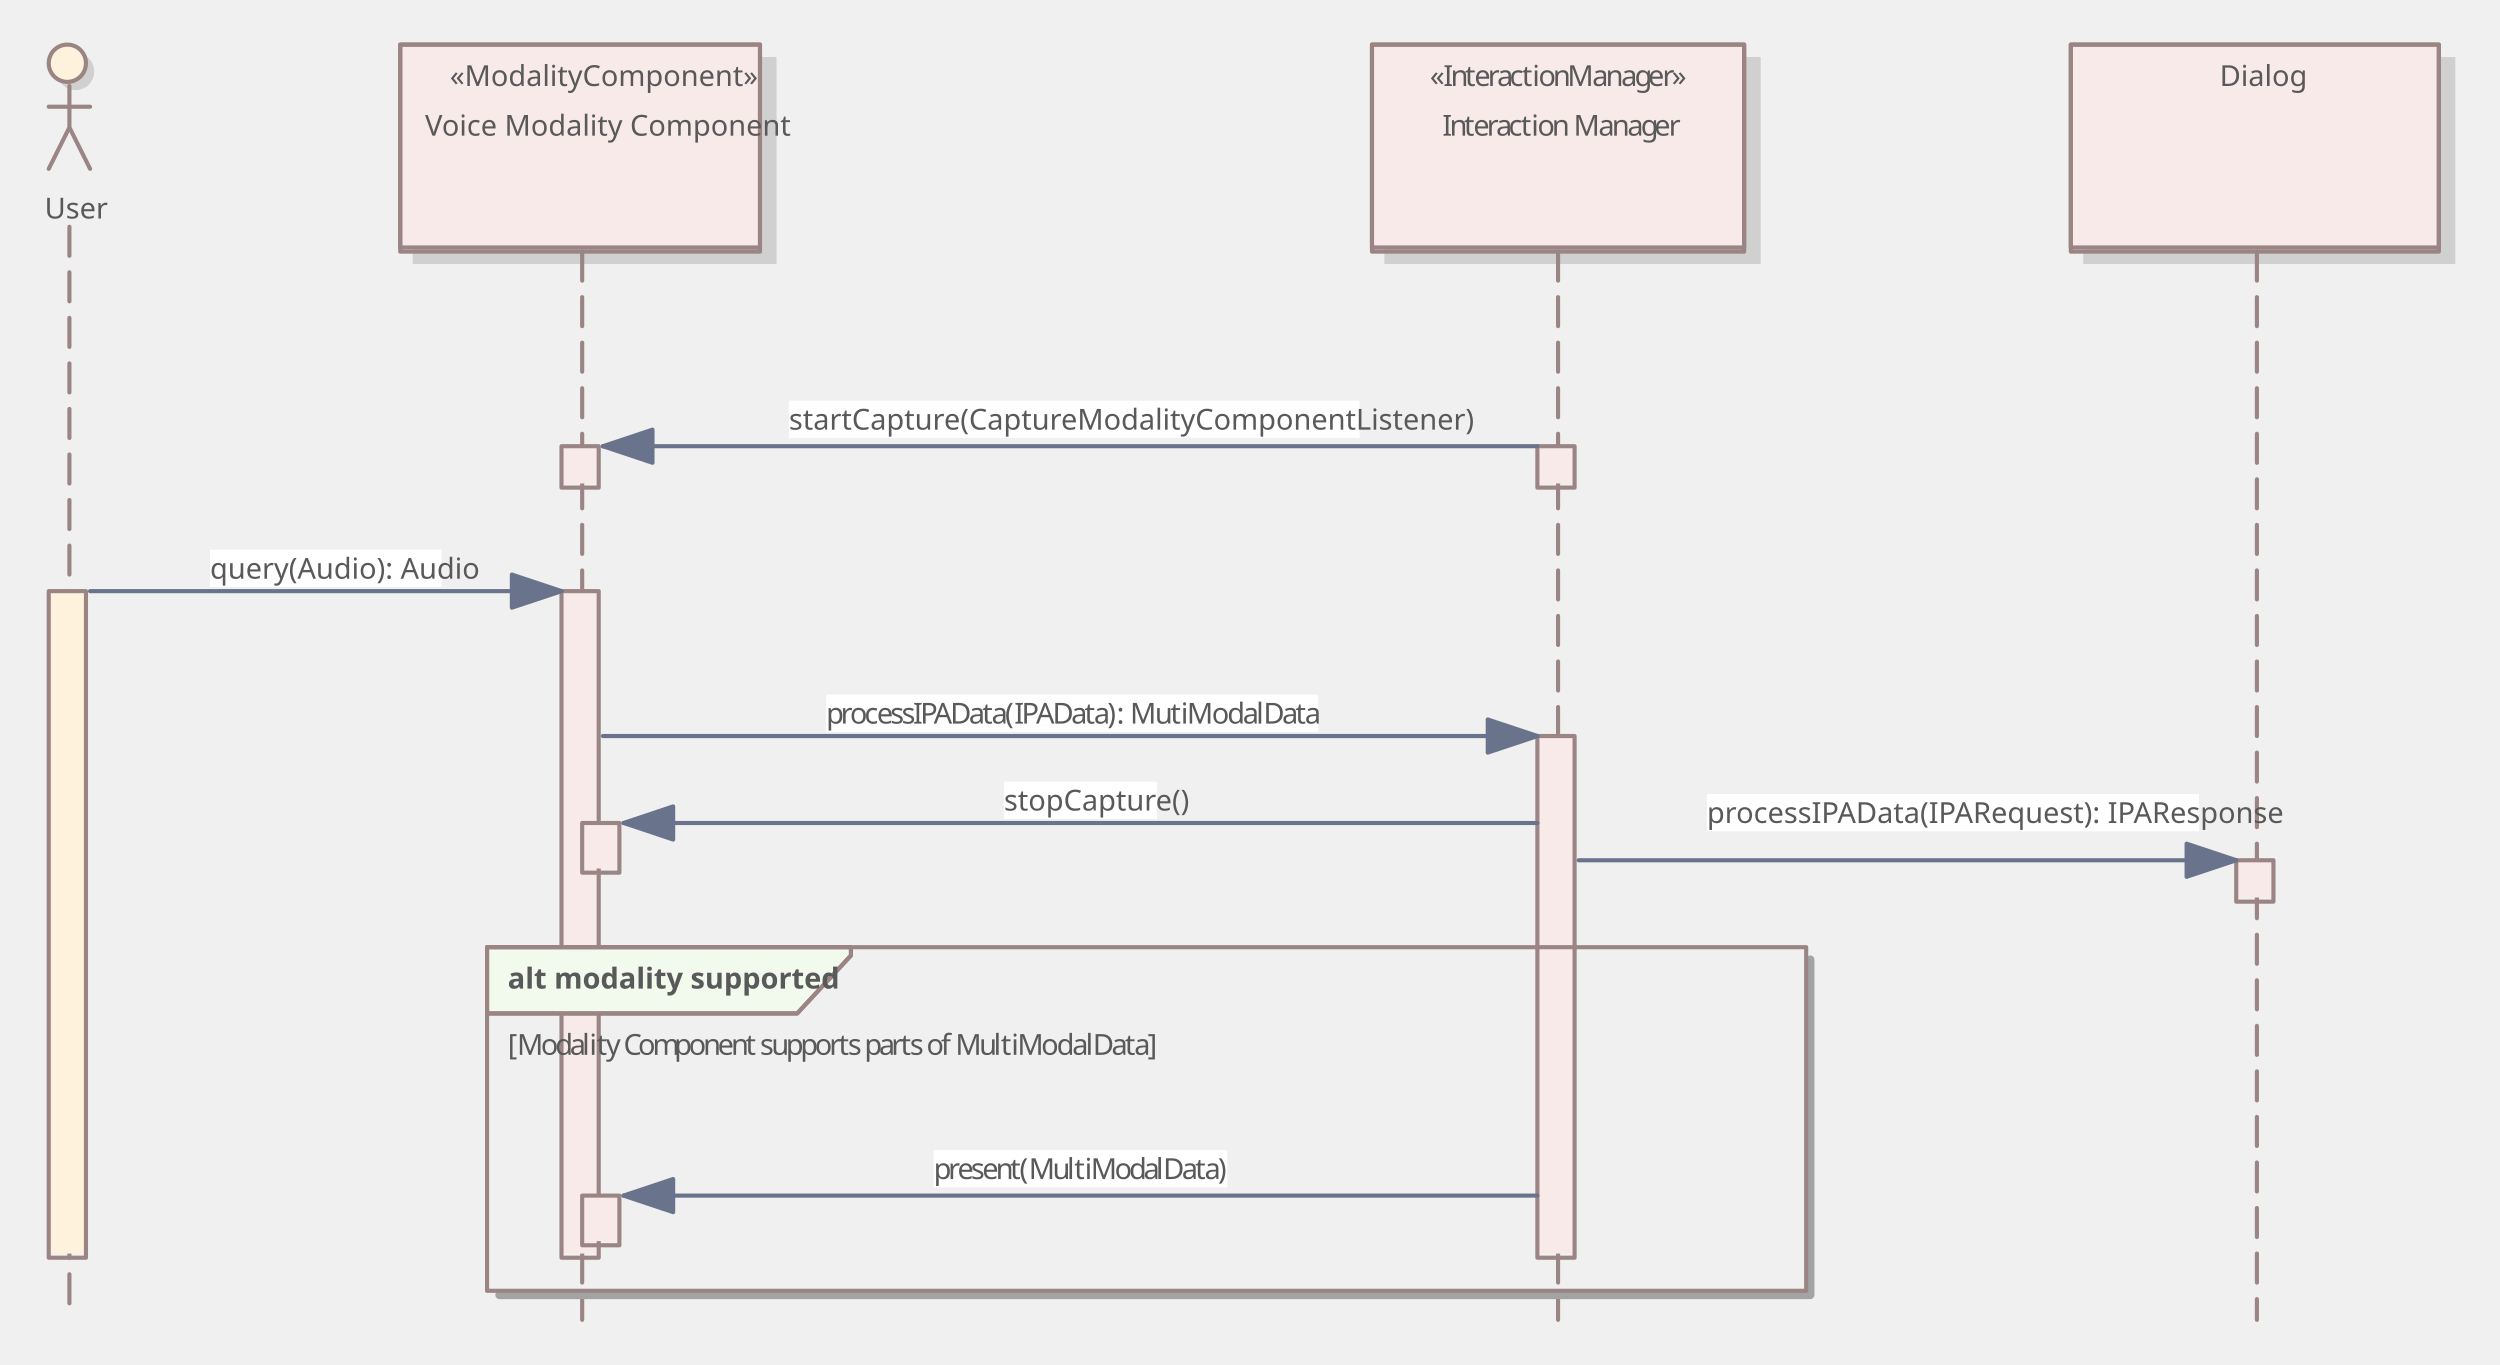
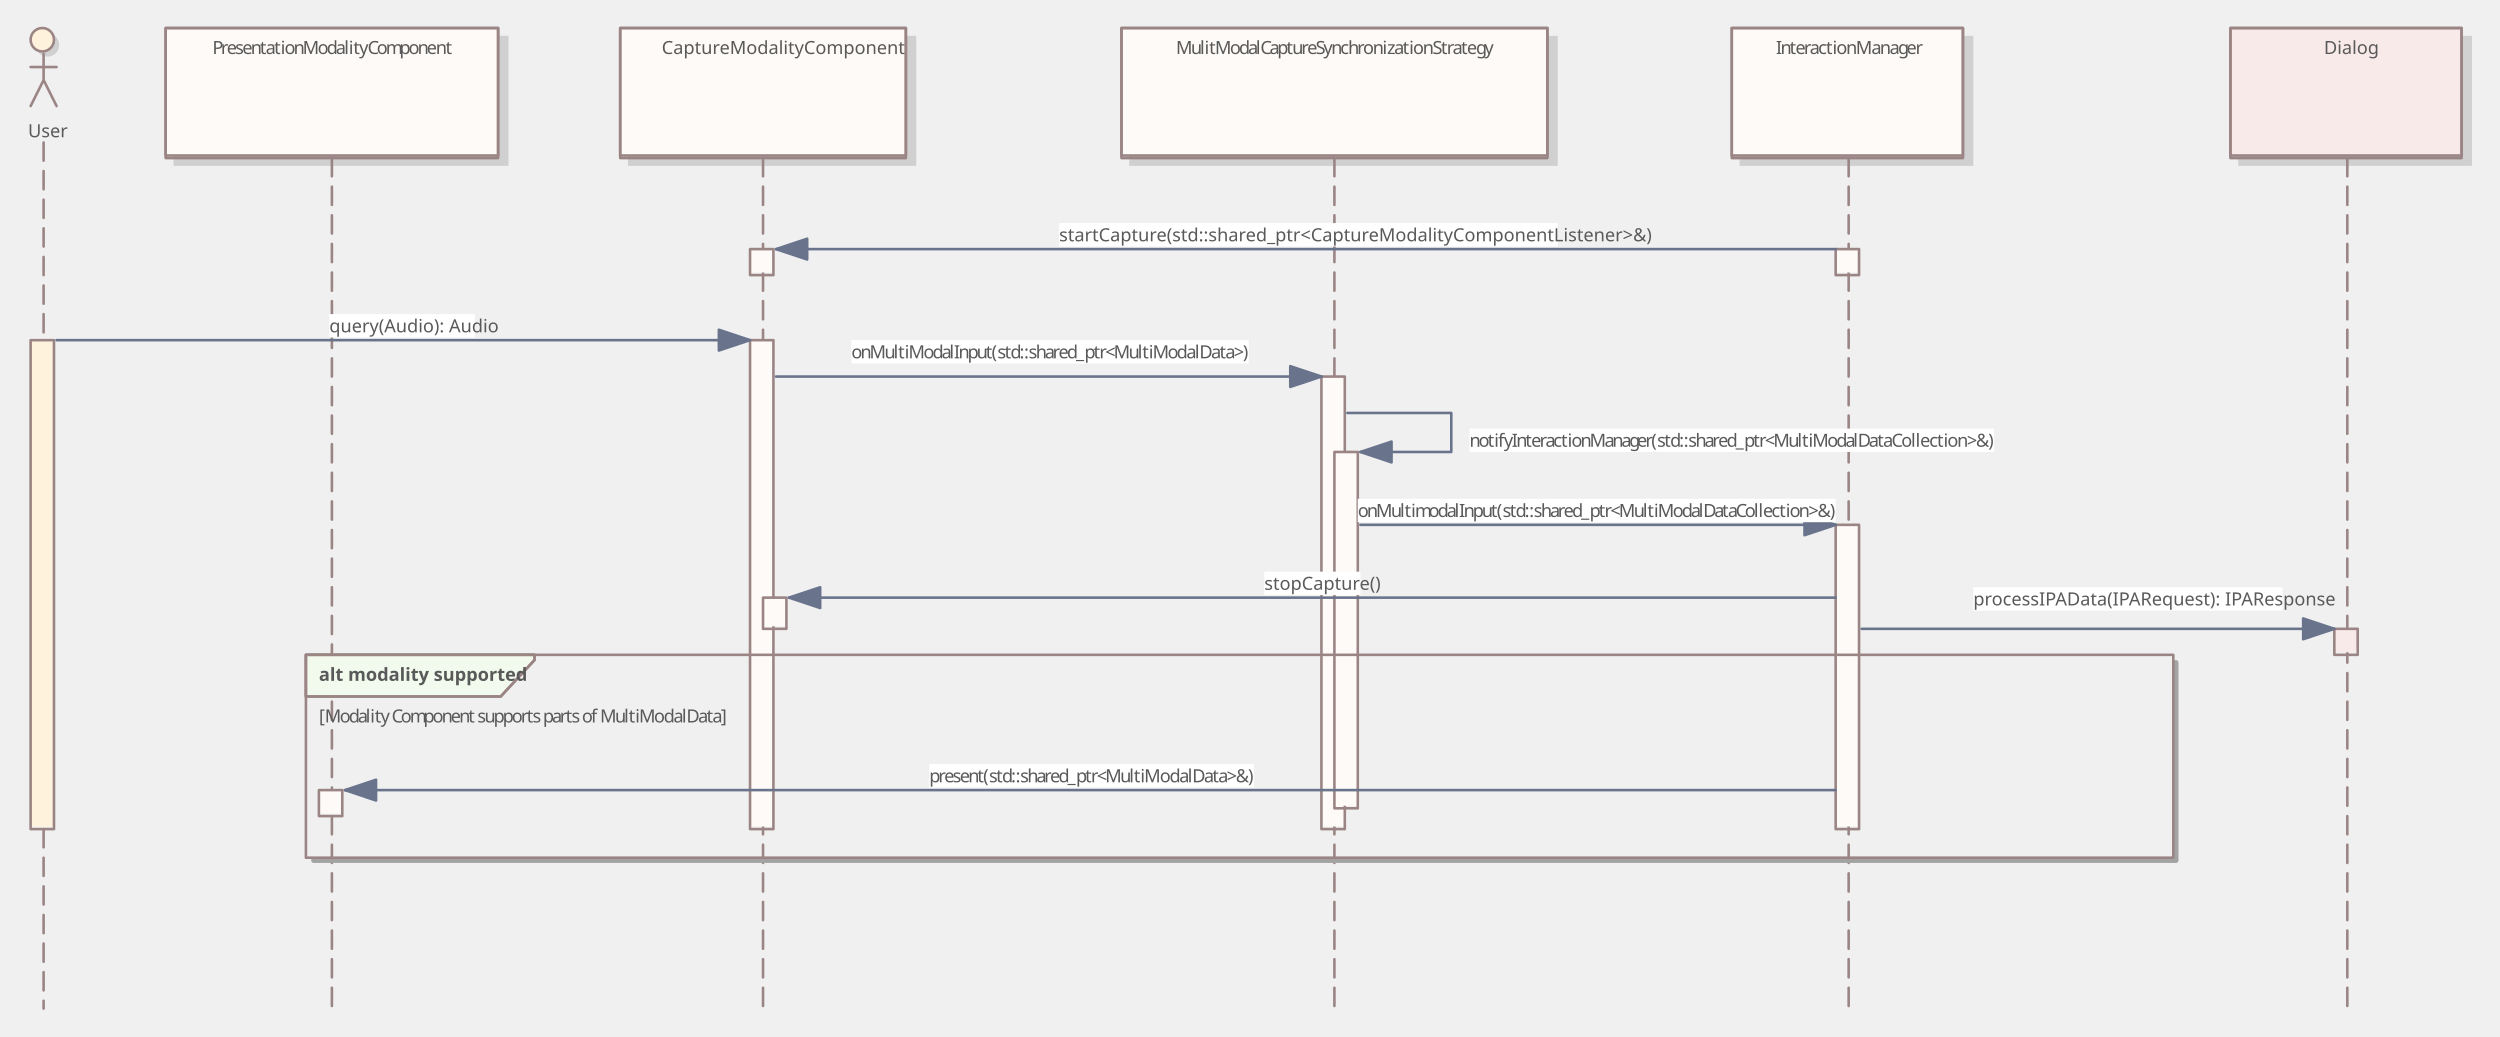
- <svg xmlns="http://www.w3.org/2000/svg" version="1.1" preserveAspectRatio="xMidYMid" xml:space="preserve" width="448.382pt" height="244.711pt" viewBox="55.782 28.578 448.382 244.711">
+ <svg xmlns="http://www.w3.org/2000/svg" version="1.1" preserveAspectRatio="xMidYMid" xml:space="preserve" width="713.747pt" height="295.949pt" viewBox="34.265 28.578 713.747 295.949">
  <g transform="matrix(1 0 0 -1 0 790)">
    <g stroke="#000000" fill="none" fill-rule="evenodd" stroke-width="1" stroke-linecap="round" stroke-linejoin="round" stroke-miterlimit="3" letter-spacing="normal" font-weight="normal" font-style="normal" baseline-shift="0">
      <g transform="matrix(0.5 0 0 0.5 0 790.55)">
-         <g transform="matrix(1.483299 0 0 -1.485139 0 0)" font-family="CalibriUnicode" font-size="7">
-           <rect fill="#D0D0D0" stroke="none" x="410" y="53" width="91" height="50" />
-           <rect stroke="none" fill="#F9EAEA" x="407" y="50" width="90" height="49" />
-           <rect stroke="#9A8484" x="407" y="50" width="90" height="50" />
-           <rect stroke="#9A8484" x="407" y="50" width="90" height="49" />
-           <text transform="matrix(1 0 0 1 421 53)" fill="#595959" stroke="none">
-             <tspan dx="0 " x="0" y="7">«</tspan>
-             <tspan dx="0 " x="3.25" y="7">I</tspan>
-             <tspan dx="0 " x="5" y="7">n</tspan>
-             <tspan dx="0 " x="8.5" y="7">t</tspan>
-             <tspan dx="0 " x="10.75" y="7">e</tspan>
-             <tspan dx="0 " x="14" y="7">r</tspan>
-             <tspan dx="0 " x="16.25" y="7">a</tspan>
-             <tspan dx="0 " x="19.25" y="7">c</tspan>
-             <tspan dx="0 0 " x="22.25" y="7">ti</tspan>
-             <tspan dx="0 " x="26.25" y="7">o</tspan>
-             <tspan dx="0 " x="29.75" y="7">n</tspan>
-             <tspan dx="0 " x="33.25" y="7">M</tspan>
-             <tspan dx="0 " x="39.25" y="7">a</tspan>
-             <tspan dx="0 " x="42.5" y="7">n</tspan>
-             <tspan dx="0 " x="46.25" y="7">a</tspan>
-             <tspan dx="0 " x="49.5" y="7">g</tspan>
-             <tspan dx="0 " x="52.75" y="7">e</tspan>
-             <tspan dx="0 " x="56.25" y="7">r</tspan>
-             <tspan dx="0 " x="58.5" y="7">»</tspan>
-           </text>
-           <text transform="matrix(1 0 0 1 424 65)" fill="#595959" stroke="none">
+         <g transform="matrix(1.482991 0 0 -1.485139 0 0)" font-family="CalibriUnicode" font-size="7">
+           <path fill="#D0D0D0" stroke="none" d="M60 56.5C60 54.01 62.01 52 64.5 52C66.99 52 69 54.01 69 56.5C69 58.99 66.99 61 64.5 61C62.01 61 60 58.99 60 56.5" />
+           <path stroke="none" fill="#FEF2DD" d="M58 54.5C58 52.01 60.01 50 62.5 50C64.99 50 67 52.01 67 54.5C67 56.99 64.99 59 62.5 59C60.01 59 58 56.99 58 54.5" />
+           <path stroke="#9A8484" d="M58 54.5C58 52.01 60.01 50 62.5 50C64.99 50 67 52.01 67 54.5C67 56.99 64.99 59 62.5 59C60.01 59 58 56.99 58 54.5M63 60V70M58 65H68M58 80L63 70m5 10L63 70" />
+           <text transform="matrix(1 0 0 1 57 85)" fill="#595959" stroke="none">
+             <tspan dx="0 " x="0" y="7">User</tspan>
+           </text>
+           <path stroke="#9A8484" stroke-dasharray="7,4" d="M63 94L63 427" />
+           <rect stroke="none" fill="#FEF2DD" x="58" y="170" width="9" height="187" />
+           <rect stroke="#9A8484" x="58" y="170" width="9" height="188" />
+           <rect fill="#D0D0D0" stroke="none" x="908" y="53" width="90" height="50" />
+           <rect stroke="none" fill="#F9EAEA" x="905" y="50" width="89" height="49" />
+           <rect stroke="#9A8484" x="905" y="50" width="89" height="50" />
+           <rect stroke="#9A8484" x="905" y="50" width="89" height="49" />
+           <text transform="matrix(1 0 0 1 941 53)" fill="#595959" stroke="none">
+             <tspan dx="0 " x="0" y="7">Dialog</tspan>
+           </text>
+           <path stroke="#9A8484" stroke-dasharray="7,4" d="M950 100L950 426" />
+           <rect stroke="none" fill="#F9EAEA" x="945" y="281" width="9" height="9" />
+           <rect stroke="#9A8484" x="945" y="281" width="9" height="10" />
+           <rect fill="#D0D0D0" stroke="none" x="716" y="53" width="90" height="50" />
+           <rect stroke="none" fill="#FDFAF7" x="713" y="50" width="89" height="49" />
+           <rect stroke="#9A8484" x="713" y="50" width="89" height="50" />
+           <rect stroke="#9A8484" x="713" y="50" width="89" height="49" />
+           <text transform="matrix(1 0 0 1 730 53)" fill="#595959" stroke="none">
            <tspan dx="0 " x="0" y="7">I</tspan>
            <tspan dx="0 " x="1.75" y="7">n</tspan>
            <tspan dx="0 " x="5.25" y="7">t</tspan>
            <tspan dx="0 " x="7.5" y="7">e</tspan>
            <tspan dx="0 " x="10.75" y="7">r</tspan>
            <tspan dx="0 " x="13" y="7">a</tspan>
-             <tspan dx="0 " x="16" y="7">c</tspan>
-             <tspan dx="0 0 " x="19" y="7">ti</tspan>
-             <tspan dx="0 " x="23" y="7">o</tspan>
-             <tspan dx="0 " x="26.5" y="7">n</tspan>
-             <tspan dx="0 " x="30.25" y="7"> </tspan>
-             <tspan dx="0 " x="31.75" y="7">M</tspan>
-             <tspan dx="0 " x="37.75" y="7">a</tspan>
-             <tspan dx="0 " x="41" y="7">n</tspan>
-             <tspan dx="0 " x="44.75" y="7">a</tspan>
-             <tspan dx="0 " x="48" y="7">g</tspan>
-             <tspan dx="0 " x="51.25" y="7">e</tspan>
-             <tspan dx="0 " x="54.75" y="7">r</tspan>
-           </text>
-           <path stroke="#9A8484" stroke-dasharray="7,4" d="M452 100L452 358" />
-           <rect stroke="none" fill="#F9EAEA" x="447" y="147" width="9" height="9" />
-           <rect stroke="#9A8484" x="447" y="147" width="9" height="10" />
-           <rect stroke="none" fill="#F9EAEA" x="447" y="217" width="9" height="125" />
-           <rect stroke="#9A8484" x="447" y="217" width="9" height="126" />
-           <path fill="#D0D0D0" stroke="none" d="M89 56.5C89 54.01 91.01 52 93.5 52C95.99 52 98 54.01 98 56.5C98 58.99 95.99 61 93.5 61C91.01 61 89 58.99 89 56.5" />
-           <path stroke="none" fill="#FEF2DD" d="M87 54.5C87 52.01 89.01 50 91.5 50C93.99 50 96 52.01 96 54.5C96 56.99 93.99 59 91.5 59C89.01 59 87 56.99 87 54.5" />
-           <path stroke="#9A8484" d="M87 54.5C87 52.01 89.01 50 91.5 50C93.99 50 96 52.01 96 54.5C96 56.99 93.99 59 91.5 59C89.01 59 87 56.99 87 54.5M92 60V70M87 65H97M87 80L92 70m5 10L92 70" />
-           <text transform="matrix(1 0 0 1 86 85)" fill="#595959" stroke="none">
-             <tspan dx="0 " x="0" y="7">User</tspan>
-           </text>
-           <path stroke="#9A8484" stroke-dasharray="7,4" d="M92 94L92 354" />
-           <rect stroke="none" fill="#FEF2DD" x="87" y="182" width="9" height="160" />
-           <rect stroke="#9A8484" x="87" y="182" width="9" height="161" />
-           <rect fill="#D0D0D0" stroke="none" x="175" y="53" width="88" height="50" />
-           <rect stroke="none" fill="#F9EAEA" x="172" y="50" width="87" height="49" />
-           <rect stroke="#9A8484" x="172" y="50" width="87" height="50" />
-           <rect stroke="#9A8484" x="172" y="50" width="87" height="49" />
-           <text transform="matrix(1 0 0 1 184 53)" fill="#595959" stroke="none">
-             <tspan dx="0 " x="0" y="7">«ModalityComponent»</tspan>
-           </text>
-           <text transform="matrix(1 0 0 1 178 65)" fill="#595959" stroke="none">
-             <tspan dx="0 " x="0" y="7">Voice Modality Component</tspan>
-           </text>
-           <path stroke="#9A8484" stroke-dasharray="7,4" d="M216 100L216 358" />
-           <rect stroke="none" fill="#F9EAEA" x="211" y="147" width="9" height="9" />
-           <rect stroke="#9A8484" x="211" y="147" width="9" height="10" />
-           <rect stroke="none" fill="#F9EAEA" x="211" y="182" width="9" height="160" />
-           <rect stroke="#9A8484" x="211" y="182" width="9" height="161" />
-           <rect stroke="none" fill="#F9EAEA" x="216" y="238" width="9" height="11" />
-           <rect stroke="#9A8484" x="216" y="238" width="9" height="12" />
-           <rect stroke="none" fill="#F9EAEA" x="216" y="328" width="9" height="11" />
-           <rect stroke="#9A8484" x="216" y="328" width="9" height="12" />
-           <rect fill="#D0D0D0" stroke="none" x="579" y="53" width="90" height="50" />
-           <rect stroke="none" fill="#F9EAEA" x="576" y="50" width="89" height="49" />
-           <rect stroke="#9A8484" x="576" y="50" width="89" height="50" />
-           <rect stroke="#9A8484" x="576" y="50" width="89" height="49" />
-           <text transform="matrix(1 0 0 1 612 53)" fill="#595959" stroke="none">
-             <tspan dx="0 " x="0" y="7">Dialog</tspan>
-           </text>
-           <path stroke="#9A8484" stroke-dasharray="7,4" d="M621 100L621 358" />
-           <rect stroke="none" fill="#F9EAEA" x="616" y="247" width="9" height="9" />
-           <rect stroke="#9A8484" x="616" y="247" width="9" height="10" />
-           <path stroke="#A3A3A3" stroke-width="2" d="M196 352H513m0 0V271" />
-           <path stroke="#9A8484" d="M193 268v83m0 0H512m0 0V268m0 0H193" />
-           <path stroke="#9A8484" fill="#F1FAED" d="M193 268v16h75l13 -14v-2H193" />
-           <path stroke="#9A8484" d="M193 268v16h75l13 -14v-2H193 Z" />
-           <text transform="matrix(1 0 0 1 198 271)" fill="#595959" font-weight="bold" stroke="none">
+             <tspan dx="0 " x="16.25" y="7">c</tspan>
+             <tspan dx="0 0 " x="19.25" y="7">ti</tspan>
+             <tspan dx="0 " x="23.25" y="7">o</tspan>
+             <tspan dx="0 " x="27" y="7">n</tspan>
+             <tspan dx="0 " x="30.75" y="7">M</tspan>
+             <tspan dx="0 " x="36.75" y="7">a</tspan>
+             <tspan dx="0 " x="40" y="7">n</tspan>
+             <tspan dx="0 " x="43.75" y="7">a</tspan>
+             <tspan dx="0 " x="47" y="7">g</tspan>
+             <tspan dx="0 " x="50.25" y="7">e</tspan>
+             <tspan dx="0 " x="53.75" y="7">r</tspan>
+           </text>
+           <path stroke="#9A8484" stroke-dasharray="7,4" d="M758 100L758 426" />
+           <rect stroke="none" fill="#FDFAF7" x="753" y="135" width="9" height="9" />
+           <rect stroke="#9A8484" x="753" y="135" width="9" height="10" />
+           <rect stroke="none" fill="#FDFAF7" x="753" y="241" width="9" height="116" />
+           <rect stroke="#9A8484" x="753" y="241" width="9" height="117" />
+           <rect fill="#D0D0D0" stroke="none" x="288" y="53" width="111" height="50" />
+           <rect stroke="none" fill="#FDFAF7" x="285" y="50" width="110" height="49" />
+           <rect stroke="#9A8484" x="285" y="50" width="110" height="50" />
+           <rect stroke="#9A8484" x="285" y="50" width="110" height="49" />
+           <text transform="matrix(1 0 0 1 301 53)" fill="#595959" stroke="none">
+             <tspan dx="0 " x="0" y="7">CaptureModalityComponent</tspan>
+           </text>
+           <path stroke="#9A8484" stroke-dasharray="7,4" d="M340 100L340 426" />
+           <rect stroke="none" fill="#FDFAF7" x="335" y="135" width="9" height="9" />
+           <rect stroke="#9A8484" x="335" y="135" width="9" height="10" />
+           <rect stroke="none" fill="#FDFAF7" x="335" y="170" width="9" height="187" />
+           <rect stroke="#9A8484" x="335" y="170" width="9" height="188" />
+           <rect stroke="none" fill="#FDFAF7" x="340" y="269" width="9" height="11" />
+           <rect stroke="#9A8484" x="340" y="269" width="9" height="12" />
+           <rect fill="#D0D0D0" stroke="none" x="481" y="53" width="165" height="50" />
+           <rect stroke="none" fill="#FDFAF7" x="478" y="50" width="164" height="49" />
+           <rect stroke="#9A8484" x="478" y="50" width="164" height="50" />
+           <rect stroke="#9A8484" x="478" y="50" width="164" height="49" />
+           <text transform="matrix(1 0 0 1 499 53)" fill="#595959" stroke="none">
+             <tspan dx="0 " x="0" y="7">M</tspan>
+             <tspan dx="0 " x="5.75" y="7">u</tspan>
+             <tspan dx="0 " x="9.25" y="7">l</tspan>
+             <tspan dx="0 " x="11" y="7">i</tspan>
+             <tspan dx="0 " x="12.75" y="7">t</tspan>
+             <tspan dx="0 " x="15" y="7">M</tspan>
+             <tspan dx="0 " x="20.75" y="7">o</tspan>
+             <tspan dx="0 " x="24.25" y="7">d</tspan>
+             <tspan dx="0 " x="27.75" y="7">a</tspan>
+             <tspan dx="0 " x="30.75" y="7">l</tspan>
+             <tspan dx="0 " x="32.5" y="7">C</tspan>
+             <tspan dx="0 " x="36" y="7">a</tspan>
+             <tspan dx="0 " x="39" y="7">p</tspan>
+             <tspan dx="0 " x="42.5" y="7">t</tspan>
+             <tspan dx="0 " x="44.75" y="7">u</tspan>
+             <tspan dx="0 " x="48.25" y="7">r</tspan>
+             <tspan dx="0 " x="50.5" y="7">e</tspan>
+             <tspan dx="0 " x="53.75" y="7">S</tspan>
+             <tspan dx="0 " x="56.75" y="7">y</tspan>
+             <tspan dx="0 " x="59.75" y="7">n</tspan>
+             <tspan dx="0 " x="63.25" y="7">c</tspan>
+             <tspan dx="0 " x="66.25" y="7">h</tspan>
+             <tspan dx="0 " x="69.75" y="7">r</tspan>
+             <tspan dx="0 " x="72" y="7">o</tspan>
+             <tspan dx="0 " x="75.75" y="7">n</tspan>
+             <tspan dx="0 " x="79.5" y="7">i</tspan>
+             <tspan dx="0 " x="81.25" y="7">z</tspan>
+             <tspan dx="0 " x="84" y="7">a</tspan>
+             <tspan dx="0 0 " x="87.25" y="7">ti</tspan>
+             <tspan dx="0 " x="91.25" y="7">o</tspan>
+             <tspan dx="0 " x="95" y="7">n</tspan>
+             <tspan dx="0 " x="98.75" y="7">S</tspan>
+             <tspan dx="0 " x="102" y="7">t</tspan>
+             <tspan dx="0 " x="104.25" y="7">r</tspan>
+             <tspan dx="0 " x="106.5" y="7">a</tspan>
+             <tspan dx="0 " x="109.75" y="7">t</tspan>
+             <tspan dx="0 " x="112" y="7">e</tspan>
+             <tspan dx="0 " x="115.5" y="7">g</tspan>
+             <tspan dx="0 " x="118.75" y="7">y</tspan>
+           </text>
+           <path stroke="#9A8484" stroke-dasharray="7,4" d="M560 100L560 426" />
+           <rect stroke="none" fill="#FDFAF7" x="555" y="184" width="9" height="173" />
+           <rect stroke="#9A8484" x="555" y="184" width="9" height="174" />
+           <rect stroke="none" fill="#FDFAF7" x="560" y="213" width="9" height="136" />
+           <rect stroke="#9A8484" x="560" y="213" width="9" height="137" />
+           <rect fill="#D0D0D0" stroke="none" x="113" y="53" width="129" height="50" />
+           <rect stroke="none" fill="#FDFAF7" x="110" y="50" width="128" height="49" />
+           <rect stroke="#9A8484" x="110" y="50" width="128" height="50" />
+           <rect stroke="#9A8484" x="110" y="50" width="128" height="49" />
+           <text transform="matrix(1 0 0 1 128 53)" fill="#595959" stroke="none">
+             <tspan dx="0 " x="0" y="7">P</tspan>
+             <tspan dx="0 " x="3.25" y="7">r</tspan>
+             <tspan dx="0 " x="5.5" y="7">e</tspan>
+             <tspan dx="0 " x="8.75" y="7">s</tspan>
+             <tspan dx="0 " x="11.5" y="7">e</tspan>
+             <tspan dx="0 " x="14.75" y="7">n</tspan>
+             <tspan dx="0 " x="18.25" y="7">t</tspan>
+             <tspan dx="0 " x="20.5" y="7">a</tspan>
+             <tspan dx="0 0 " x="23.75" y="7">ti</tspan>
+             <tspan dx="0 " x="27.75" y="7">o</tspan>
+             <tspan dx="0 " x="31.25" y="7">n</tspan>
+             <tspan dx="0 " x="34.75" y="7">M</tspan>
+             <tspan dx="0 " x="40.5" y="7">o</tspan>
+             <tspan dx="0 " x="44" y="7">d</tspan>
+             <tspan dx="0 " x="47.5" y="7">a</tspan>
+             <tspan dx="0 " x="50.75" y="7">l</tspan>
+             <tspan dx="0 " x="52.5" y="7">i</tspan>
+             <tspan dx="0 " x="54.25" y="7">t</tspan>
+             <tspan dx="0 " x="56.5" y="7">y</tspan>
+             <tspan dx="0 " x="59.75" y="7">C</tspan>
+             <tspan dx="0 " x="63.25" y="7">o</tspan>
+             <tspan dx="0 " x="66.75" y="7">m</tspan>
+             <tspan dx="0 " x="72" y="7">p</tspan>
+             <tspan dx="0 " x="75.5" y="7">o</tspan>
+             <tspan dx="0 " x="79" y="7">n</tspan>
+             <tspan dx="0 " x="82.5" y="7">e</tspan>
+             <tspan dx="0 " x="86" y="7">n</tspan>
+             <tspan dx="0 " x="89.75" y="7">t</tspan>
+           </text>
+           <path stroke="#9A8484" stroke-dasharray="7,4" d="M174 100L174 426" />
+           <rect stroke="none" fill="#FDFAF7" x="169" y="343" width="9" height="9" />
+           <rect stroke="#9A8484" x="169" y="343" width="9" height="10" />
+           <path stroke="#A3A3A3" stroke-width="2" d="M167 370H884m0 0V294" />
+           <path stroke="#9A8484" d="M164 291v78m0 0H883m0 0V291m0 0H164" />
+           <path stroke="#9A8484" fill="#F1FAED" d="M164 291v16h75l13 -14v-2H164" />
+           <path stroke="#9A8484" d="M164 291v16h75l13 -14v-2H164 Z" />
+           <text transform="matrix(1 0 0 1 169 294)" fill="#595959" font-weight="bold" stroke="none">
            <tspan dx="0 " x="0" y="7">alt modality supported</tspan>
          </text>
-           <text transform="matrix(1 0 0 1 198 287)" fill="#595959" stroke="none">
+           <text transform="matrix(1 0 0 1 169 310)" fill="#595959" stroke="none">
            <tspan dx="0 " x="0" y="7">[</tspan>
            <tspan dx="0 " x="2.25" y="7">M</tspan>
            <tspan dx="0 " x="8" y="7">o</tspan>
            <tspan dx="0 " x="11.5" y="7">d</tspan>
            <tspan dx="0 " x="15" y="7">a</tspan>
            <tspan dx="0 " x="18" y="7">l</tspan>
            <tspan dx="0 " x="19.75" y="7">i</tspan>
            <tspan dx="0 " x="21.5" y="7">t</tspan>
            <tspan dx="0 " x="23.75" y="7">y</tspan>
            <tspan dx="0 " x="26.75" y="7"> </tspan>
            <tspan dx="0 " x="28" y="7">C</tspan>
            <tspan dx="0 " x="31.5" y="7">o</tspan>
            <tspan dx="0 " x="35" y="7">m</tspan>
            <tspan dx="0 " x="40.25" y="7">p</tspan>
            <tspan dx="0 " x="43.75" y="7">o</tspan>
            <tspan dx="0 " x="47.25" y="7">n</tspan>
            <tspan dx="0 " x="50.75" y="7">e</tspan>
            <tspan dx="0 " x="54" y="7">n</tspan>
            <tspan dx="0 " x="57.5" y="7">t</tspan>
            <tspan dx="0 " x="59.75" y="7"> </tspan>
            <tspan dx="0 " x="61" y="7">s</tspan>
            <tspan dx="0 " x="63.75" y="7">u</tspan>
            <tspan dx="0 " x="67.25" y="7">p</tspan>
            <tspan dx="0 " x="70.75" y="7">p</tspan>
            <tspan dx="0 " x="74.25" y="7">o</tspan>
            <tspan dx="0 " x="77.75" y="7">r</tspan>
            <tspan dx="0 " x="80" y="7">t</tspan>
            <tspan dx="0 " x="82.25" y="7">s</tspan>
            <tspan dx="0 " x="85" y="7"> </tspan>
            <tspan dx="0 " x="86.25" y="7">p</tspan>
            <tspan dx="0 " x="89.75" y="7">a</tspan>
            <tspan dx="0 " x="92.75" y="7">r</tspan>
            <tspan dx="0 " x="95" y="7">t</tspan>
            <tspan dx="0 " x="97.25" y="7">s</tspan>
            <tspan dx="0 " x="100" y="7"> </tspan>
            <tspan dx="0 " x="101.25" y="7">o</tspan>
            <tspan dx="0 " x="104.75" y="7">f</tspan>
            <tspan dx="0 " x="107" y="7"> </tspan>
            <tspan dx="0 " x="108.25" y="7">M</tspan>
            <tspan dx="0 " x="114" y="7">u</tspan>
            <tspan dx="0 " x="117.5" y="7">l</tspan>
            <tspan dx="0 0 " x="119.25" y="7">ti</tspan>
            <tspan dx="0 " x="123.25" y="7">M</tspan>
            <tspan dx="0 " x="129" y="7">o</tspan>
            <tspan dx="0 " x="132.75" y="7">d</tspan>
            <tspan dx="0 " x="136.5" y="7">a</tspan>
            <tspan dx="0 " x="139.75" y="7">l</tspan>
            <tspan dx="0 " x="141.5" y="7">D</tspan>
            <tspan dx="0 " x="146" y="7">a</tspan>
            <tspan dx="0 " x="149.25" y="7">t</tspan>
            <tspan dx="0 " x="151.5" y="7">a</tspan>
            <tspan dx="0 " x="154.75" y="7">]</tspan>
          </text>
-           <path stroke="#69738C" d="M447 147H221" />
-           <path stroke="#69738C" fill="#69738C" d="M233 143v4v4l-12 -4l12 -4" />
-           <path stroke="#69738C" d="M97 182H211" />
-           <path stroke="#69738C" fill="#69738C" d="M199 178v4v4l12 -4l-12 -4" />
-           <path stroke="#69738C" d="M221 217H447" />
-           <path stroke="#69738C" fill="#69738C" d="M435 213v4v4l12 -4l-12 -4" />
-           <path stroke="#69738C" d="M447 238H226" />
-           <path stroke="#69738C" fill="#69738C" d="M238 234v4v4l-12 -4l12 -4" />
-           <path stroke="#69738C" d="M457 247H616" />
-           <path stroke="#69738C" fill="#69738C" d="M604 243v4v4l12 -4l-12 -4" />
-           <path stroke="#69738C" d="M447 328H226" />
-           <path stroke="#69738C" fill="#69738C" d="M238 324v4v4l-12 -4l12 -4" />
-           <g transform="matrix(1 0 0 -1 275 207)">
+           <path stroke="#69738C" d="M753 135H345" />
+           <path stroke="#69738C" fill="#69738C" d="M357 131v4v4l-12 -4l12 -4" />
+           <path stroke="#69738C" d="M68 170H335" />
+           <path stroke="#69738C" fill="#69738C" d="M323 166v4v4l12 -4l-12 -4" />
+           <path stroke="#69738C" d="M345 184H555" />
+           <path stroke="#69738C" fill="#69738C" d="M543 180v4v4l12 -4l-12 -4" />
+           <path stroke="#69738C" d="M565 198h40m0 0v15m0 0H570" />
+           <path stroke="#69738C" fill="#69738C" d="M582 209v4v4l-12 -4l12 -4" />
+           <path stroke="#69738C" d="M570 241H753" />
+           <path stroke="#69738C" fill="#69738C" d="M741 237v4v4l12 -4l-12 -4" />
+           <path stroke="#69738C" d="M753 269H350" />
+           <path stroke="#69738C" fill="#69738C" d="M362 265v4v4l-12 -4l12 -4" />
+           <path stroke="#69738C" d="M763 281H945" />
+           <path stroke="#69738C" fill="#69738C" d="M933 277v4v4l12 -4l-12 -4" />
+           <path stroke="#69738C" d="M753 343H179" />
+           <path stroke="#69738C" fill="#69738C" d="M191 339v4v4l-12 -4l12 -4" />
+           <g transform="matrix(1 0 0 -1 533 259)">
+             <rect fill="#FFFFFF" stroke="none" x="0" width="37" y="-9" height="9" />
+           </g>
+           <text transform="matrix(1 0 0 1 533 259)" fill="#595959" stroke="none">
+             <tspan dx="0 " x="0" y="7">stopCapture()</tspan>
+           </text>
+           <g transform="matrix(1 0 0 -1 173 160)">
+             <rect fill="#FFFFFF" stroke="none" x="0" width="56" y="-9" height="9" />
+           </g>
+           <text transform="matrix(1 0 0 1 173 160)" fill="#595959" stroke="none">
+             <tspan dx="0 " x="0" y="7">query(Audio): Audio</tspan>
+           </text>
+           <g transform="matrix(1 0 0 -1 806 265)">
            <rect fill="#FFFFFF" stroke="none" x="0" width="119" y="-9" height="9" />
          </g>
-           <text transform="matrix(1 0 0 1 275 207)" fill="#595959" stroke="none">
-             <tspan dx="0 " x="0" y="7">p</tspan>
-             <tspan dx="0 " x="3.5" y="7">r</tspan>
-             <tspan dx="0 " x="5.75" y="7">o</tspan>
-             <tspan dx="0 " x="9.25" y="7">c</tspan>
-             <tspan dx="0 " x="12.25" y="7">e</tspan>
-             <tspan dx="0 " x="15.5" y="7">s</tspan>
-             <tspan dx="0 " x="18.25" y="7">s</tspan>
-             <tspan dx="0 " x="21" y="7">I</tspan>
-             <tspan dx="0 " x="22.75" y="7">P</tspan>
-             <tspan dx="0 " x="26" y="7">A</tspan>
-             <tspan dx="0 " x="30" y="7">D</tspan>
-             <tspan dx="0 " x="34.5" y="7">a</tspan>
-             <tspan dx="0 " x="37.75" y="7">t</tspan>
-             <tspan dx="0 " x="40" y="7">a</tspan>
-             <tspan dx="0 " x="43.25" y="7">(</tspan>
-             <tspan dx="0 " x="45.5" y="7">I</tspan>
-             <tspan dx="0 " x="47.25" y="7">P</tspan>
-             <tspan dx="0 " x="50.75" y="7">A</tspan>
-             <tspan dx="0 " x="54.75" y="7">D</tspan>
-             <tspan dx="0 " x="59.25" y="7">a</tspan>
-             <tspan dx="0 " x="62.5" y="7">t</tspan>
-             <tspan dx="0 " x="64.75" y="7">a</tspan>
-             <tspan dx="0 " x="68" y="7">)</tspan>
-             <tspan dx="0 " x="70.25" y="7">:</tspan>
-             <tspan dx="0 " x="72" y="7"> </tspan>
-             <tspan dx="0 " x="73.5" y="7">M</tspan>
-             <tspan dx="0 " x="79.5" y="7">u</tspan>
-             <tspan dx="0 0 " x="83.25" y="7">ti</tspan>
-             <tspan dx="0 " x="87.25" y="7">M</tspan>
-             <tspan dx="0 " x="93.25" y="7">o</tspan>
-             <tspan dx="0 " x="97" y="7">d</tspan>
-             <tspan dx="0 " x="100.75" y="7">a</tspan>
-             <tspan dx="0 " x="104" y="7">l</tspan>
-             <tspan dx="0 " x="105.75" y="7">D</tspan>
-             <tspan dx="0 " x="110.25" y="7">a</tspan>
-             <tspan dx="0 " x="113.5" y="7">t</tspan>
-             <tspan dx="0 " x="115.75" y="7">a</tspan>
-           </text>
-           <g transform="matrix(1 0 0 -1 126 172)">
-             <rect fill="#FFFFFF" stroke="none" x="0" width="56" y="-9" height="9" />
-           </g>
-           <text transform="matrix(1 0 0 1 126 172)" fill="#595959" stroke="none">
-             <tspan dx="0 " x="0" y="7">query(Audio): Audio</tspan>
-           </text>
-           <g transform="matrix(1 0 0 -1 301 317)">
-             <rect fill="#FFFFFF" stroke="none" x="0" width="71" y="-9" height="9" />
-           </g>
-           <text transform="matrix(1 0 0 1 301 317)" fill="#595959" stroke="none">
+           <text transform="matrix(1 0 0 1 806 265)" fill="#595959" stroke="none">
+             <tspan dx="0 " x="0" y="7">processIPAData(IPARequest): IPAResponse</tspan>
+           </text>
+           <g transform="matrix(1 0 0 -1 612 204)">
+             <rect fill="#FFFFFF" stroke="none" x="0" width="202" y="-9" height="9" />
+           </g>
+           <text transform="matrix(1 0 0 1 612 204)" fill="#595959" stroke="none">
+             <tspan dx="0 " x="0" y="7">n</tspan>
+             <tspan dx="0 " x="3.5" y="7">o</tspan>
+             <tspan dx="0 0 " x="7" y="7">ti</tspan>
+             <tspan dx="0 " x="11" y="7">f</tspan>
+             <tspan dx="0 " x="13.25" y="7">y</tspan>
+             <tspan dx="0 " x="16.25" y="7">I</tspan>
+             <tspan dx="0 " x="18" y="7">n</tspan>
+             <tspan dx="0 " x="21.5" y="7">t</tspan>
+             <tspan dx="0 " x="23.75" y="7">e</tspan>
+             <tspan dx="0 " x="27" y="7">r</tspan>
+             <tspan dx="0 " x="29.25" y="7">a</tspan>
+             <tspan dx="0 " x="32.25" y="7">c</tspan>
+             <tspan dx="0 0 " x="35.25" y="7">ti</tspan>
+             <tspan dx="0 " x="39.25" y="7">o</tspan>
+             <tspan dx="0 " x="42.75" y="7">n</tspan>
+             <tspan dx="0 " x="46.25" y="7">M</tspan>
+             <tspan dx="0 " x="52" y="7">a</tspan>
+             <tspan dx="0 " x="55" y="7">n</tspan>
+             <tspan dx="0 " x="58.5" y="7">a</tspan>
+             <tspan dx="0 " x="61.5" y="7">g</tspan>
+             <tspan dx="0 " x="64.5" y="7">e</tspan>
+             <tspan dx="0 " x="67.75" y="7">r</tspan>
+             <tspan dx="0 " x="70" y="7">(</tspan>
+             <tspan dx="0 " x="72.25" y="7">s</tspan>
+             <tspan dx="0 " x="75" y="7">t</tspan>
+             <tspan dx="0 " x="77.25" y="7">d</tspan>
+             <tspan dx="0 " x="80.75" y="7">:</tspan>
+             <tspan dx="0 " x="82.5" y="7">:</tspan>
+             <tspan dx="0 " x="84.25" y="7">s</tspan>
+             <tspan dx="0 " x="87" y="7">h</tspan>
+             <tspan dx="0 " x="90.5" y="7">a</tspan>
+             <tspan dx="0 " x="93.5" y="7">r</tspan>
+             <tspan dx="0 " x="95.75" y="7">e</tspan>
+             <tspan dx="0 " x="99" y="7">d</tspan>
+             <tspan dx="0 " x="102.5" y="7">_</tspan>
+             <tspan dx="0 " x="105.75" y="7">p</tspan>
+             <tspan dx="0 " x="109.25" y="7">t</tspan>
+             <tspan dx="0 " x="111.5" y="7">r</tspan>
+             <tspan dx="0 " x="113.75" y="7">&lt;</tspan>
+             <tspan dx="0 " x="117" y="7">M</tspan>
+             <tspan dx="0 " x="122.75" y="7">u</tspan>
+             <tspan dx="0 " x="126.25" y="7">l</tspan>
+             <tspan dx="0 0 " x="128" y="7">ti</tspan>
+             <tspan dx="0 " x="132" y="7">M</tspan>
+             <tspan dx="0 " x="137.75" y="7">o</tspan>
+             <tspan dx="0 " x="141.25" y="7">d</tspan>
+             <tspan dx="0 " x="144.75" y="7">a</tspan>
+             <tspan dx="0 " x="147.75" y="7">l</tspan>
+             <tspan dx="0 " x="149.5" y="7">D</tspan>
+             <tspan dx="0 " x="153.75" y="7">a</tspan>
+             <tspan dx="0 " x="157" y="7">t</tspan>
+             <tspan dx="0 " x="159.25" y="7">a</tspan>
+             <tspan dx="0 " x="162.5" y="7">C</tspan>
+             <tspan dx="0 " x="166.25" y="7">o</tspan>
+             <tspan dx="0 " x="170" y="7">l</tspan>
+             <tspan dx="0 " x="171.75" y="7">l</tspan>
+             <tspan dx="0 " x="173.5" y="7">e</tspan>
+             <tspan dx="0 " x="177" y="7">c</tspan>
+             <tspan dx="0 0 " x="180" y="7">ti</tspan>
+             <tspan dx="0 " x="184" y="7">o</tspan>
+             <tspan dx="0 " x="187.75" y="7">n</tspan>
+             <tspan dx="0 " x="191.5" y="7">&gt;</tspan>
+             <tspan dx="0 " x="195" y="7">&amp;</tspan>
+             <tspan dx="0 " x="199.75" y="7">)</tspan>
+           </text>
+           <g transform="matrix(1 0 0 -1 454 125)">
+             <rect fill="#FFFFFF" stroke="none" x="0" width="192" y="-9" height="9" />
+           </g>
+           <text transform="matrix(1 0 0 1 454 125)" fill="#595959" stroke="none">
+             <tspan dx="0 " x="0" y="7">startCapture(std::shared_ptr&lt;CaptureModalityComponentListener&gt;&amp;)</tspan>
+           </text>
+           <g transform="matrix(1 0 0 -1 569 231)">
+             <rect fill="#FFFFFF" stroke="none" x="0" width="184" y="-9" height="9" />
+           </g>
+           <text transform="matrix(1 0 0 1 569 231)" fill="#595959" stroke="none">
+             <tspan dx="0 " x="0" y="7">o</tspan>
+             <tspan dx="0 " x="3.5" y="7">n</tspan>
+             <tspan dx="0 " x="7" y="7">M</tspan>
+             <tspan dx="0 " x="12.75" y="7">u</tspan>
+             <tspan dx="0 " x="16.25" y="7">l</tspan>
+             <tspan dx="0 0 " x="18" y="7">ti</tspan>
+             <tspan dx="0 " x="22" y="7">m</tspan>
+             <tspan dx="0 " x="27.25" y="7">o</tspan>
+             <tspan dx="0 " x="30.75" y="7">d</tspan>
+             <tspan dx="0 " x="34.25" y="7">a</tspan>
+             <tspan dx="0 " x="37.25" y="7">l</tspan>
+             <tspan dx="0 " x="39" y="7">I</tspan>
+             <tspan dx="0 " x="40.75" y="7">n</tspan>
+             <tspan dx="0 " x="44.25" y="7">p</tspan>
+             <tspan dx="0 " x="47.75" y="7">u</tspan>
+             <tspan dx="0 " x="51.25" y="7">t</tspan>
+             <tspan dx="0 " x="53.5" y="7">(</tspan>
+             <tspan dx="0 " x="55.75" y="7">s</tspan>
+             <tspan dx="0 " x="58.5" y="7">t</tspan>
+             <tspan dx="0 " x="60.75" y="7">d</tspan>
+             <tspan dx="0 " x="64.25" y="7">:</tspan>
+             <tspan dx="0 " x="66" y="7">:</tspan>
+             <tspan dx="0 " x="67.75" y="7">s</tspan>
+             <tspan dx="0 " x="70.5" y="7">h</tspan>
+             <tspan dx="0 " x="74" y="7">a</tspan>
+             <tspan dx="0 " x="77" y="7">r</tspan>
+             <tspan dx="0 " x="79.25" y="7">e</tspan>
+             <tspan dx="0 " x="82.5" y="7">d</tspan>
+             <tspan dx="0 " x="86" y="7">_</tspan>
+             <tspan dx="0 " x="89.25" y="7">p</tspan>
+             <tspan dx="0 " x="92.75" y="7">t</tspan>
+             <tspan dx="0 " x="95" y="7">r</tspan>
+             <tspan dx="0 " x="97.25" y="7">&lt;</tspan>
+             <tspan dx="0 " x="100.5" y="7">M</tspan>
+             <tspan dx="0 " x="106.25" y="7">u</tspan>
+             <tspan dx="0 " x="109.75" y="7">l</tspan>
+             <tspan dx="0 0 " x="111.5" y="7">ti</tspan>
+             <tspan dx="0 " x="115.5" y="7">M</tspan>
+             <tspan dx="0 " x="121.25" y="7">o</tspan>
+             <tspan dx="0 " x="124.75" y="7">d</tspan>
+             <tspan dx="0 " x="128.25" y="7">a</tspan>
+             <tspan dx="0 " x="131.25" y="7">l</tspan>
+             <tspan dx="0 " x="133" y="7">D</tspan>
+             <tspan dx="0 " x="137.25" y="7">a</tspan>
+             <tspan dx="0 " x="140.25" y="7">t</tspan>
+             <tspan dx="0 " x="142.5" y="7">a</tspan>
+             <tspan dx="0 " x="145.5" y="7">C</tspan>
+             <tspan dx="0 " x="149" y="7">o</tspan>
+             <tspan dx="0 " x="152.5" y="7">l</tspan>
+             <tspan dx="0 " x="154.25" y="7">l</tspan>
+             <tspan dx="0 " x="156" y="7">e</tspan>
+             <tspan dx="0 " x="159.25" y="7">c</tspan>
+             <tspan dx="0 0 " x="162.25" y="7">ti</tspan>
+             <tspan dx="0 " x="166.25" y="7">o</tspan>
+             <tspan dx="0 " x="169.75" y="7">n</tspan>
+             <tspan dx="0 " x="173.5" y="7">&gt;</tspan>
+             <tspan dx="0 " x="177" y="7">&amp;</tspan>
+             <tspan dx="0 " x="181.75" y="7">)</tspan>
+           </text>
+           <g transform="matrix(1 0 0 -1 374 170)">
+             <rect fill="#FFFFFF" stroke="none" x="0" width="153" y="-9" height="9" />
+           </g>
+           <text transform="matrix(1 0 0 1 374 170)" fill="#595959" stroke="none">
+             <tspan dx="0 " x="0" y="7">o</tspan>
+             <tspan dx="0 " x="3.5" y="7">n</tspan>
+             <tspan dx="0 " x="7" y="7">M</tspan>
+             <tspan dx="0 " x="12.75" y="7">u</tspan>
+             <tspan dx="0 " x="16.25" y="7">l</tspan>
+             <tspan dx="0 0 " x="18" y="7">ti</tspan>
+             <tspan dx="0 " x="22" y="7">M</tspan>
+             <tspan dx="0 " x="27.75" y="7">o</tspan>
+             <tspan dx="0 " x="31.25" y="7">d</tspan>
+             <tspan dx="0 " x="34.75" y="7">a</tspan>
+             <tspan dx="0 " x="37.75" y="7">l</tspan>
+             <tspan dx="0 " x="39.5" y="7">I</tspan>
+             <tspan dx="0 " x="41.25" y="7">n</tspan>
+             <tspan dx="0 " x="44.75" y="7">p</tspan>
+             <tspan dx="0 " x="48.25" y="7">u</tspan>
+             <tspan dx="0 " x="51.75" y="7">t</tspan>
+             <tspan dx="0 " x="54" y="7">(</tspan>
+             <tspan dx="0 " x="56.25" y="7">s</tspan>
+             <tspan dx="0 " x="59" y="7">t</tspan>
+             <tspan dx="0 " x="61.25" y="7">d</tspan>
+             <tspan dx="0 " x="64.75" y="7">:</tspan>
+             <tspan dx="0 " x="66.5" y="7">:</tspan>
+             <tspan dx="0 " x="68.25" y="7">s</tspan>
+             <tspan dx="0 " x="71" y="7">h</tspan>
+             <tspan dx="0 " x="74.5" y="7">a</tspan>
+             <tspan dx="0 " x="77.5" y="7">r</tspan>
+             <tspan dx="0 " x="79.75" y="7">e</tspan>
+             <tspan dx="0 " x="83" y="7">d</tspan>
+             <tspan dx="0 " x="86.5" y="7">_</tspan>
+             <tspan dx="0 " x="89.75" y="7">p</tspan>
+             <tspan dx="0 " x="93.25" y="7">t</tspan>
+             <tspan dx="0 " x="95.5" y="7">r</tspan>
+             <tspan dx="0 " x="97.75" y="7">&lt;</tspan>
+             <tspan dx="0 " x="101" y="7">M</tspan>
+             <tspan dx="0 " x="106.75" y="7">u</tspan>
+             <tspan dx="0 " x="110.25" y="7">l</tspan>
+             <tspan dx="0 0 " x="112" y="7">ti</tspan>
+             <tspan dx="0 " x="116" y="7">M</tspan>
+             <tspan dx="0 " x="121.75" y="7">o</tspan>
+             <tspan dx="0 " x="125.25" y="7">d</tspan>
+             <tspan dx="0 " x="129" y="7">a</tspan>
+             <tspan dx="0 " x="132.25" y="7">l</tspan>
+             <tspan dx="0 " x="134" y="7">D</tspan>
+             <tspan dx="0 " x="138.5" y="7">a</tspan>
+             <tspan dx="0 " x="141.75" y="7">t</tspan>
+             <tspan dx="0 " x="144" y="7">a</tspan>
+             <tspan dx="0 " x="147.25" y="7">&gt;</tspan>
+             <tspan dx="0 " x="150.75" y="7">)</tspan>
+           </text>
+           <g transform="matrix(1 0 0 -1 404 333)">
+             <rect fill="#FFFFFF" stroke="none" x="0" width="125" y="-9" height="9" />
+           </g>
+           <text transform="matrix(1 0 0 1 404 333)" fill="#595959" stroke="none">
            <tspan dx="0 " x="0" y="7">p</tspan>
            <tspan dx="0 " x="3.5" y="7">r</tspan>
            <tspan dx="0 " x="5.75" y="7">e</tspan>
            <tspan dx="0 " x="9" y="7">s</tspan>
            <tspan dx="0 " x="11.75" y="7">e</tspan>
            <tspan dx="0 " x="15" y="7">n</tspan>
            <tspan dx="0 " x="18.5" y="7">t</tspan>
            <tspan dx="0 " x="20.75" y="7">(</tspan>
-             <tspan dx="0 " x="23" y="7">M</tspan>
-             <tspan dx="0 " x="28.75" y="7">u</tspan>
-             <tspan dx="0 " x="32.25" y="7">l</tspan>
-             <tspan dx="0 0 " x="34" y="7">ti</tspan>
-             <tspan dx="0 " x="38" y="7">M</tspan>
-             <tspan dx="0 " x="43.75" y="7">o</tspan>
-             <tspan dx="0 " x="47.25" y="7">d</tspan>
-             <tspan dx="0 " x="50.75" y="7">a</tspan>
-             <tspan dx="0 " x="53.75" y="7">l</tspan>
-             <tspan dx="0 " x="55.5" y="7">D</tspan>
-             <tspan dx="0 " x="60" y="7">a</tspan>
-             <tspan dx="0 " x="63.25" y="7">t</tspan>
-             <tspan dx="0 " x="65.5" y="7">a</tspan>
-             <tspan dx="0 " x="68.75" y="7">)</tspan>
-           </text>
-           <g transform="matrix(1 0 0 -1 266 136)">
-             <rect fill="#FFFFFF" stroke="none" x="0" width="138" y="-9" height="9" />
-           </g>
-           <text transform="matrix(1 0 0 1 266 136)" fill="#595959" stroke="none">
-             <tspan dx="0 " x="0" y="7">startCapture(CaptureModalityComponentListener)</tspan>
-           </text>
-           <g transform="matrix(1 0 0 -1 488 231)">
-             <rect fill="#FFFFFF" stroke="none" x="0" width="119" y="-9" height="9" />
-           </g>
-           <text transform="matrix(1 0 0 1 488 231)" fill="#595959" stroke="none">
-             <tspan dx="0 " x="0" y="7">processIPAData(IPARequest): IPAResponse</tspan>
-           </text>
-           <g transform="matrix(1 0 0 -1 318 228)">
-             <rect fill="#FFFFFF" stroke="none" x="0" width="37" y="-9" height="9" />
-           </g>
-           <text transform="matrix(1 0 0 1 318 228)" fill="#595959" stroke="none">
-             <tspan dx="0 " x="0" y="7">stopCapture()</tspan>
+             <tspan dx="0 " x="23" y="7">s</tspan>
+             <tspan dx="0 " x="25.75" y="7">t</tspan>
+             <tspan dx="0 " x="28" y="7">d</tspan>
+             <tspan dx="0 " x="31.5" y="7">:</tspan>
+             <tspan dx="0 " x="33.25" y="7">:</tspan>
+             <tspan dx="0 " x="35" y="7">s</tspan>
+             <tspan dx="0 " x="37.75" y="7">h</tspan>
+             <tspan dx="0 " x="41.25" y="7">a</tspan>
+             <tspan dx="0 " x="44.25" y="7">r</tspan>
+             <tspan dx="0 " x="46.5" y="7">e</tspan>
+             <tspan dx="0 " x="49.75" y="7">d</tspan>
+             <tspan dx="0 " x="53.25" y="7">_</tspan>
+             <tspan dx="0 " x="56.5" y="7">p</tspan>
+             <tspan dx="0 " x="60" y="7">t</tspan>
+             <tspan dx="0 " x="62.25" y="7">r</tspan>
+             <tspan dx="0 " x="64.5" y="7">&lt;</tspan>
+             <tspan dx="0 " x="67.75" y="7">M</tspan>
+             <tspan dx="0 " x="73.5" y="7">u</tspan>
+             <tspan dx="0 " x="77" y="7">l</tspan>
+             <tspan dx="0 0 " x="78.75" y="7">ti</tspan>
+             <tspan dx="0 " x="82.75" y="7">M</tspan>
+             <tspan dx="0 " x="88.75" y="7">o</tspan>
+             <tspan dx="0 " x="92.5" y="7">d</tspan>
+             <tspan dx="0 " x="96.25" y="7">a</tspan>
+             <tspan dx="0 " x="99.5" y="7">l</tspan>
+             <tspan dx="0 " x="101.25" y="7">D</tspan>
+             <tspan dx="0 " x="105.75" y="7">a</tspan>
+             <tspan dx="0 " x="109" y="7">t</tspan>
+             <tspan dx="0 " x="111.25" y="7">a</tspan>
+             <tspan dx="0 " x="114.5" y="7">&gt;</tspan>
+             <tspan dx="0 " x="118" y="7">&amp;</tspan>
+             <tspan dx="0 " x="122.75" y="7">)</tspan>
          </text>
        </g>
      </g>
    </g>
  </g>
</svg>
